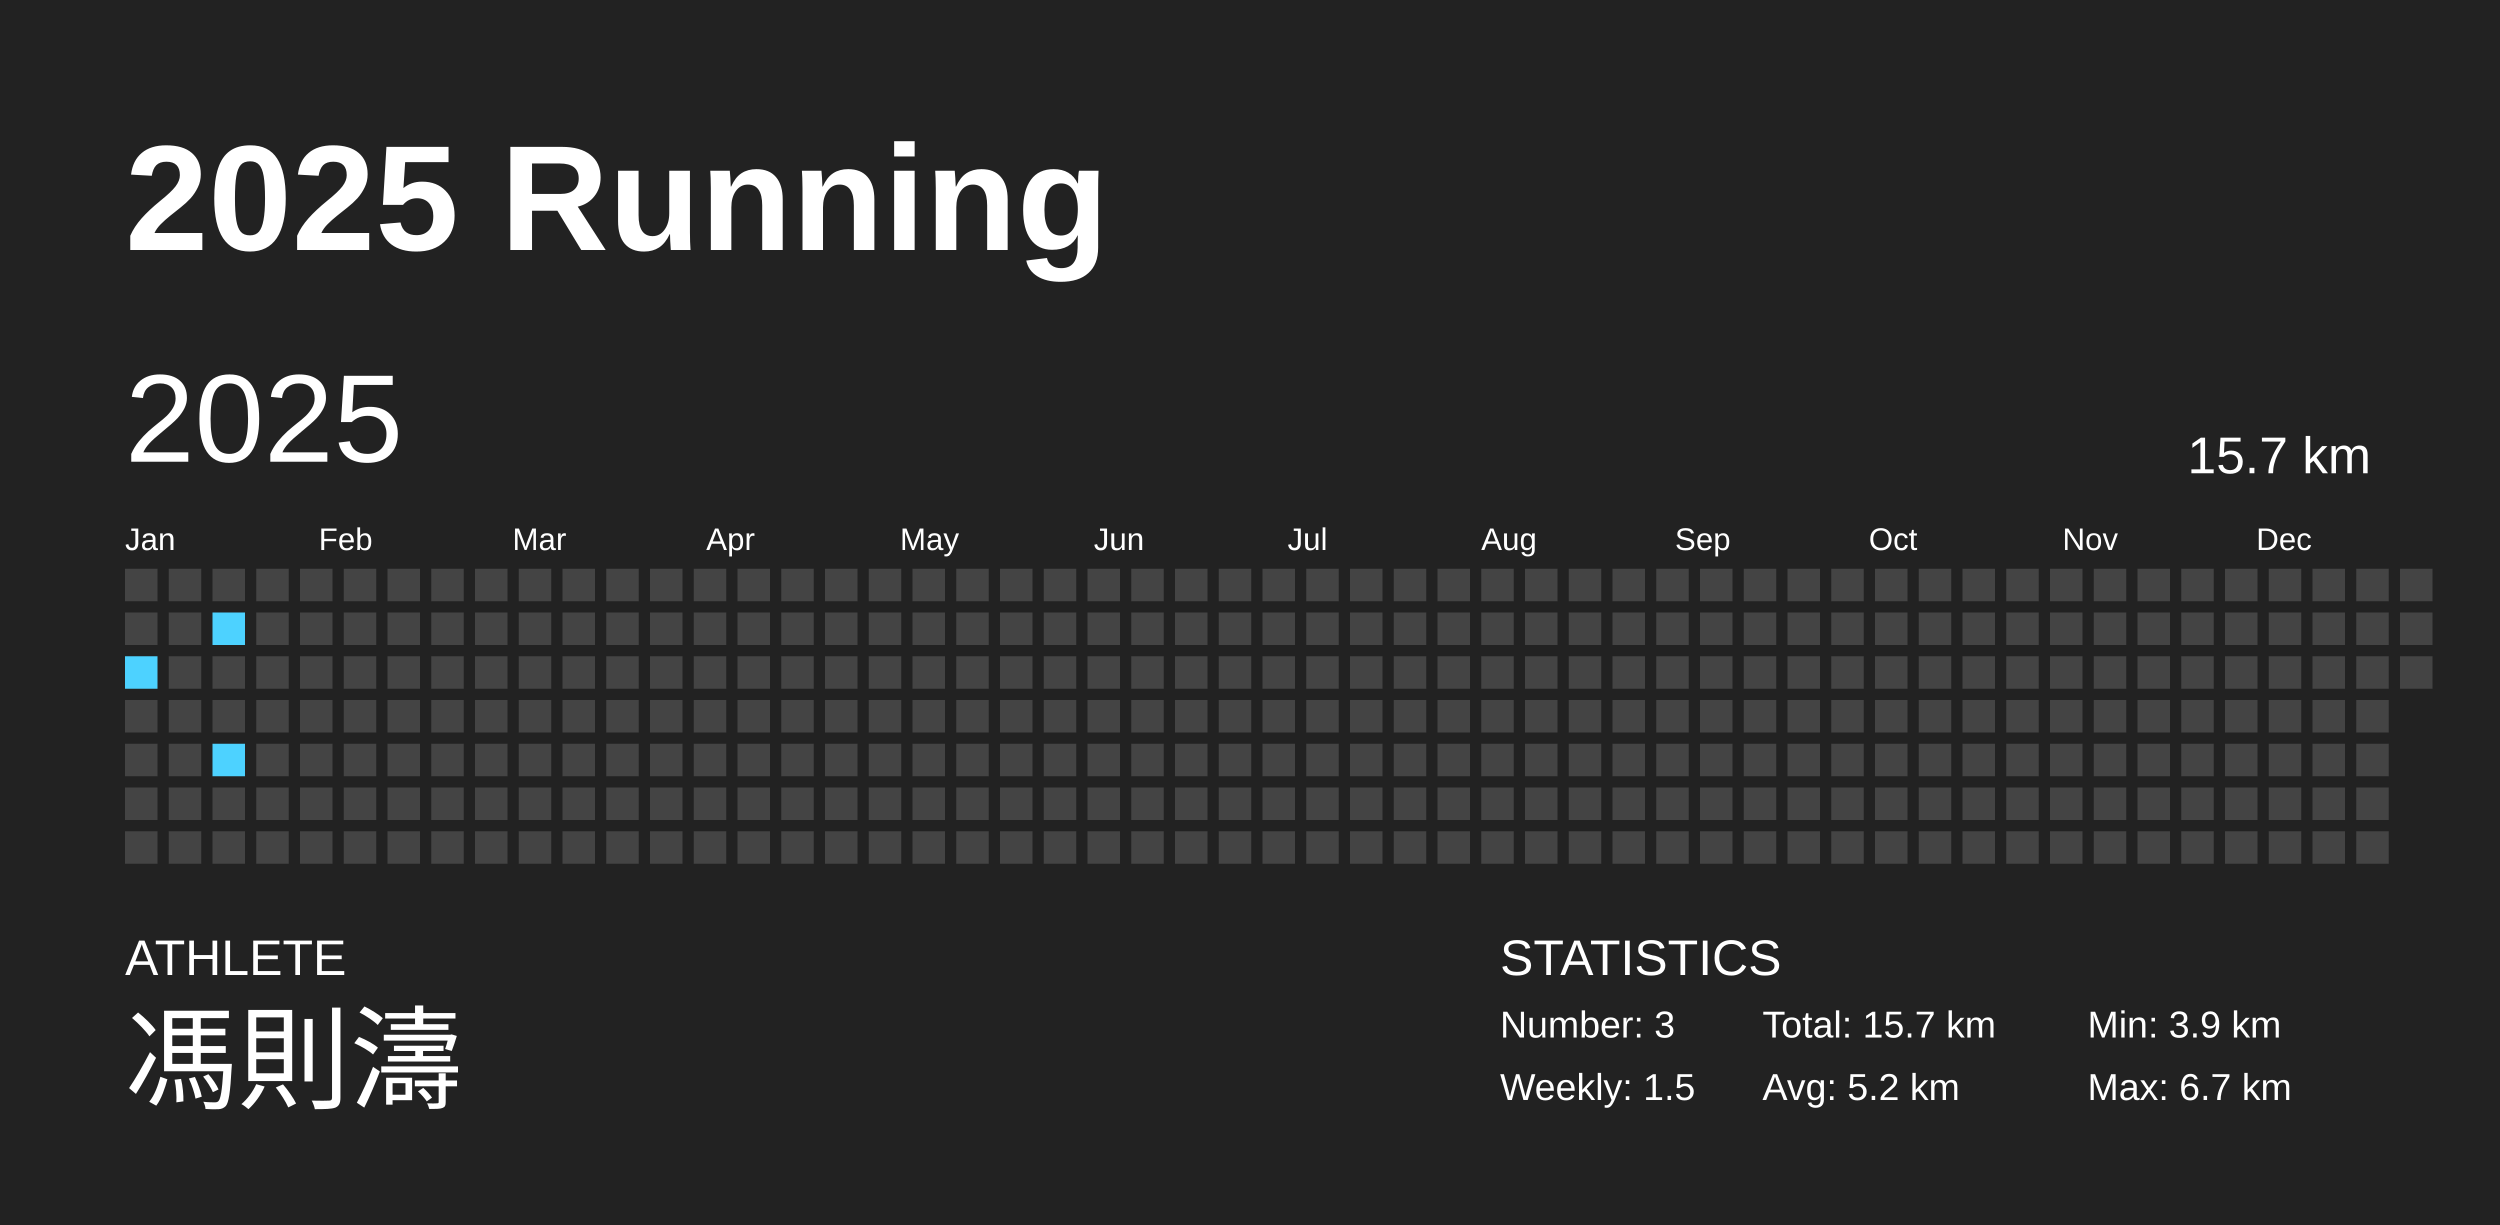
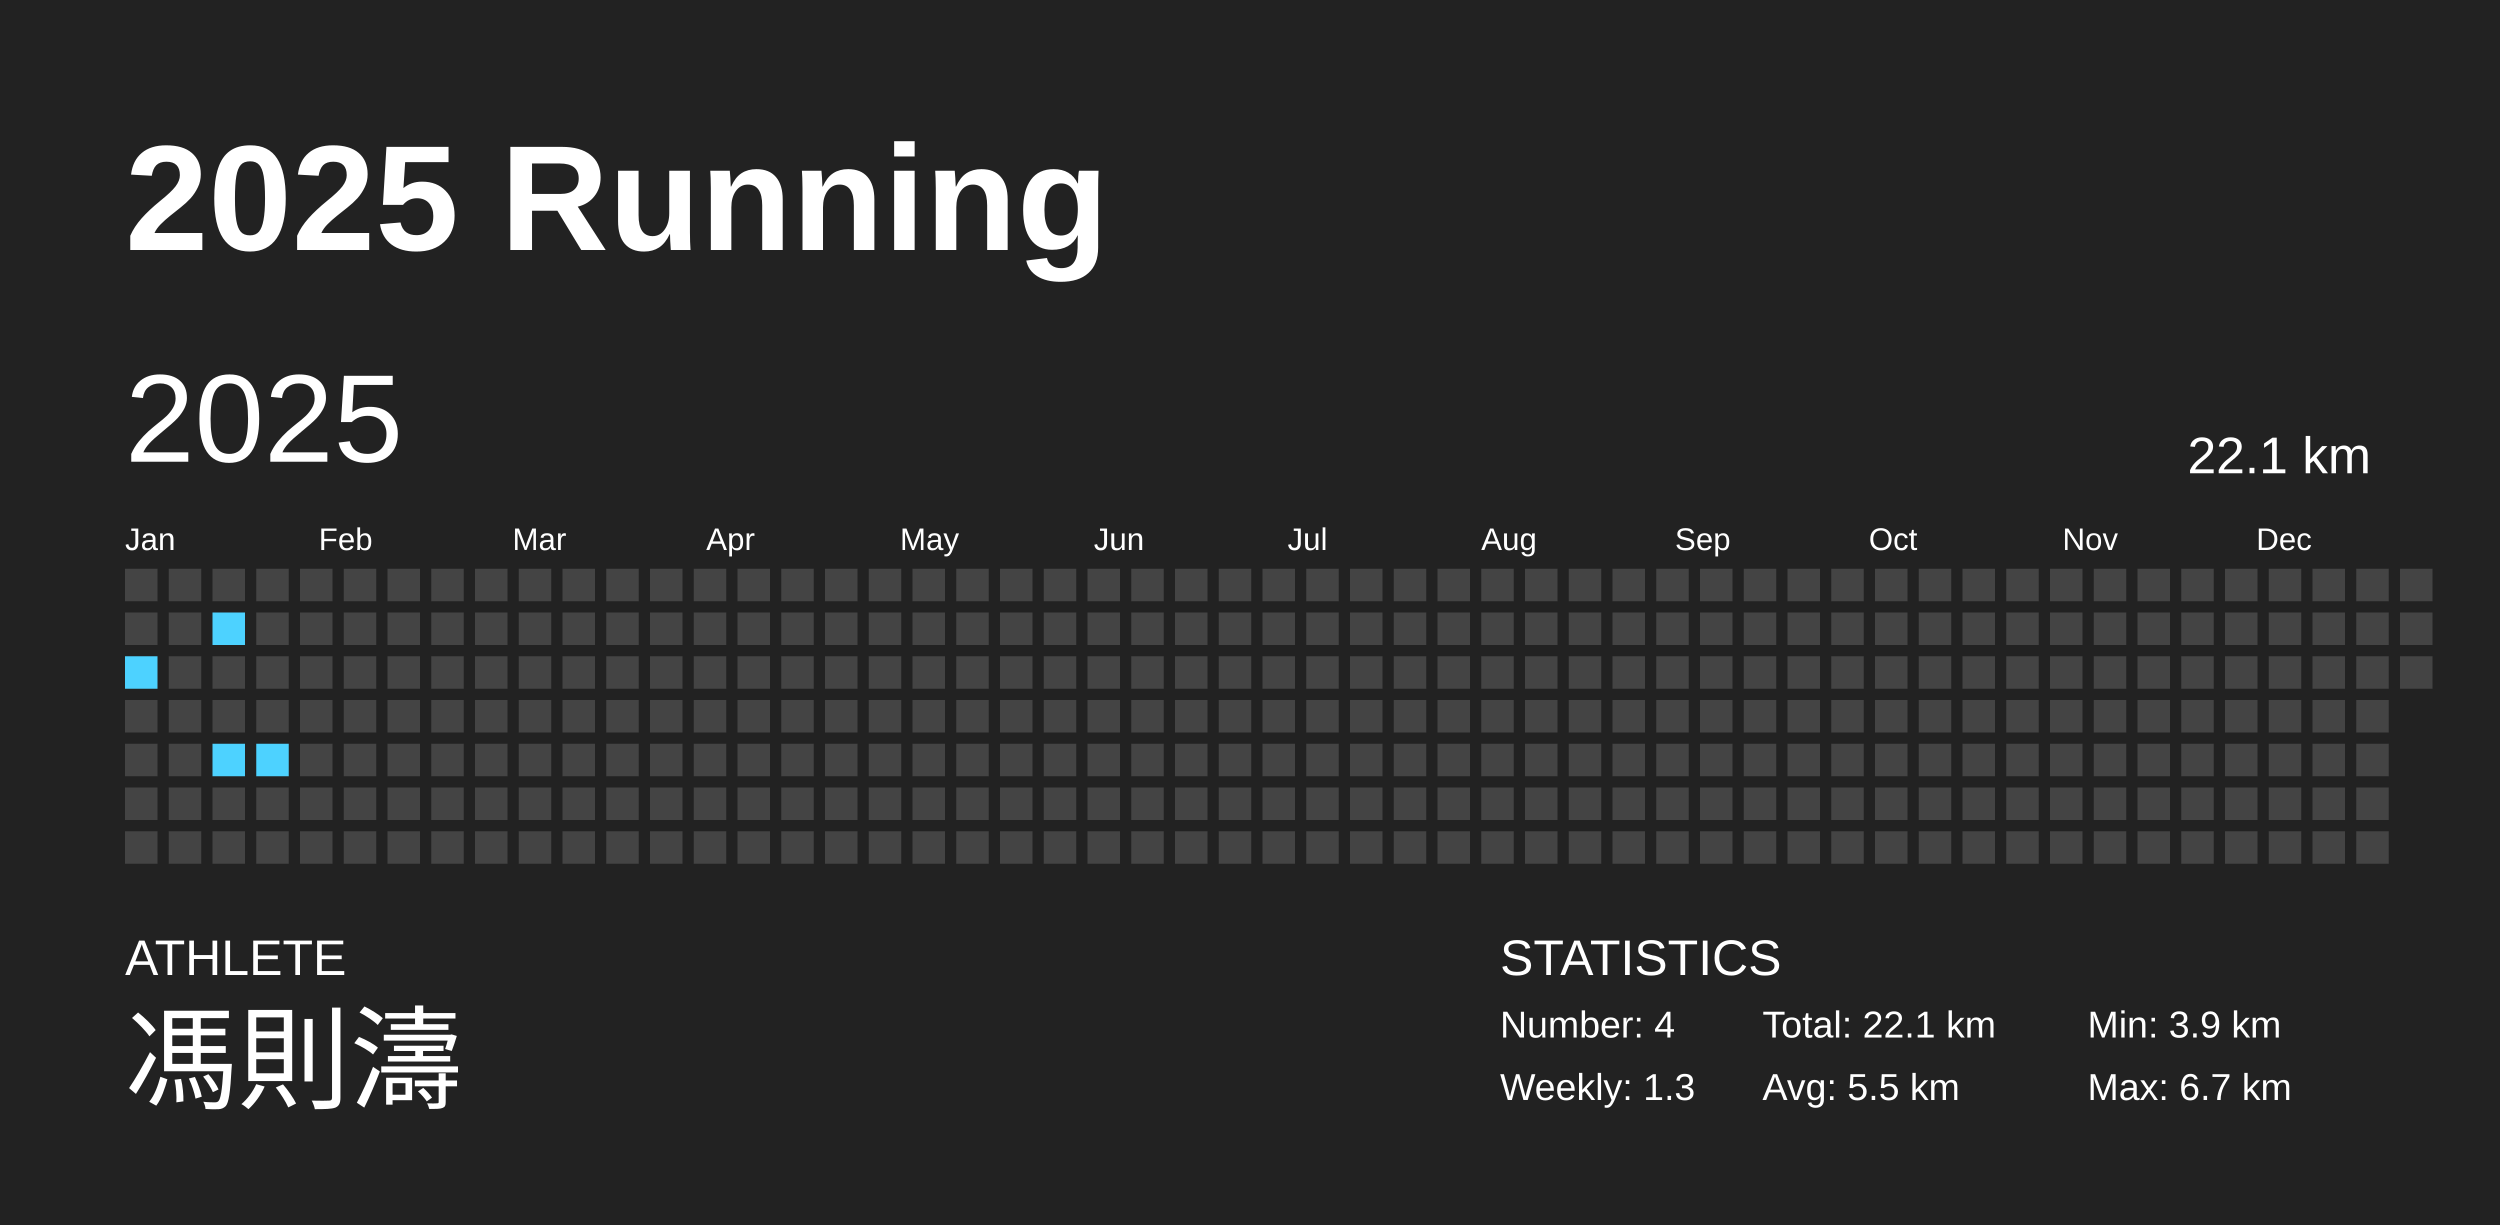
<svg xmlns="http://www.w3.org/2000/svg" baseProfile="full" height="98mm" version="1.1" viewBox="0,0,200,98" width="200mm">
  <defs />
  <rect fill="#222222" height="98" width="200" x="0" y="0" />
  <text fill="#FFFFFF" style="font-size:12px; font-family:Arial; font-weight:bold;" x="10" y="20">2025 Running</text>
  <text fill="#FFFFFF" style="font-size:4px; font-family:Arial" x="10" y="78">ATHLETE</text>
  <text fill="#FFFFFF" style="font-size:9px; font-family:Arial" x="10" y="88">馮則濤</text>
  <text fill="#FFFFFF" style="font-size:4px; font-family:Arial" x="120" y="78">STATISTICS</text>
-   <text fill="#FFFFFF" style="font-size:3px; font-family:Arial" x="120" y="83">Number: 3</text>
-   <text fill="#FFFFFF" style="font-size:3px; font-family:Arial" x="120" y="88">Weekly: 1.5</text>
-   <text fill="#FFFFFF" style="font-size:3px; font-family:Arial" x="141" y="83">Total: 15.7 km</text>
-   <text fill="#FFFFFF" style="font-size:3px; font-family:Arial" x="141" y="88">Avg: 5.2 km</text>
+   <text fill="#FFFFFF" style="font-size:3px; font-family:Arial" x="120" y="83">Number: 4</text>
+   <text fill="#FFFFFF" style="font-size:3px; font-family:Arial" x="120" y="88">Weekly: 1.3</text>
+   <text fill="#FFFFFF" style="font-size:3px; font-family:Arial" x="141" y="83">Total: 22.1 km</text>
+   <text fill="#FFFFFF" style="font-size:3px; font-family:Arial" x="141" y="88">Avg: 5.5 km</text>
  <text fill="#FFFFFF" style="font-size:3px; font-family:Arial" x="167" y="83">Min: 3.9 km</text>
  <text fill="#FFFFFF" style="font-size:3px; font-family:Arial" x="167" y="88">Max: 6.7 km</text>
  <text dominant-baseline="hanging" fill="#FFFFFF" style="font-size:10.0px; font-family:Arial;" x="10" y="30">2025</text>
-   <text dominant-baseline="hanging" fill="#FFFFFF" style="font-size:4.125px; font-family:Arial;" x="175" y="35">15.7 km</text>
+   <text dominant-baseline="hanging" fill="#FFFFFF" style="font-size:4.125px; font-family:Arial;" x="175" y="35">22.1 km</text>
  <text fill="#FFFFFF" style="font-size:2.5px; font-family:Arial" x="10.0" y="44">Jan</text>
  <text fill="#FFFFFF" style="font-size:2.5px; font-family:Arial" x="25.5" y="44">Feb</text>
  <text fill="#FFFFFF" style="font-size:2.5px; font-family:Arial" x="41.0" y="44">Mar</text>
  <text fill="#FFFFFF" style="font-size:2.5px; font-family:Arial" x="56.5" y="44">Apr</text>
  <text fill="#FFFFFF" style="font-size:2.5px; font-family:Arial" x="72.0" y="44">May</text>
  <text fill="#FFFFFF" style="font-size:2.5px; font-family:Arial" x="87.5" y="44">Jun</text>
  <text fill="#FFFFFF" style="font-size:2.5px; font-family:Arial" x="103.0" y="44">Jul</text>
  <text fill="#FFFFFF" style="font-size:2.5px; font-family:Arial" x="118.5" y="44">Aug</text>
  <text fill="#FFFFFF" style="font-size:2.5px; font-family:Arial" x="134.0" y="44">Sep</text>
  <text fill="#FFFFFF" style="font-size:2.5px; font-family:Arial" x="149.5" y="44">Oct</text>
  <text fill="#FFFFFF" style="font-size:2.5px; font-family:Arial" x="165.0" y="44">Nov</text>
  <text fill="#FFFFFF" style="font-size:2.5px; font-family:Arial" x="180.5" y="44">Dec</text>
  <rect fill="#444444" height="2.6" width="2.6" x="10.0" y="45.5" />
  <rect fill="#444444" height="2.6" width="2.6" x="10.0" y="49.0" />
  <rect fill="#4dd2ff" height="2.6" width="2.6" x="10.0" y="52.5" />
  <rect fill="#444444" height="2.6" width="2.6" x="10.0" y="56.0" />
  <rect fill="#444444" height="2.6" width="2.6" x="10.0" y="59.5" />
  <rect fill="#444444" height="2.6" width="2.6" x="10.0" y="63.0" />
  <rect fill="#444444" height="2.6" width="2.6" x="10.0" y="66.5" />
  <rect fill="#444444" height="2.6" width="2.6" x="13.5" y="45.5" />
  <rect fill="#444444" height="2.6" width="2.6" x="13.5" y="49.0" />
  <rect fill="#444444" height="2.6" width="2.6" x="13.5" y="52.5" />
  <rect fill="#444444" height="2.6" width="2.6" x="13.5" y="56.0" />
  <rect fill="#444444" height="2.6" width="2.6" x="13.5" y="59.5" />
  <rect fill="#444444" height="2.6" width="2.6" x="13.5" y="63.0" />
  <rect fill="#444444" height="2.6" width="2.6" x="13.5" y="66.5" />
  <rect fill="#444444" height="2.6" width="2.6" x="17.0" y="45.5" />
  <rect fill="#4dd2ff" height="2.6" width="2.6" x="17.0" y="49.0" />
  <rect fill="#444444" height="2.6" width="2.6" x="17.0" y="52.5" />
  <rect fill="#444444" height="2.6" width="2.6" x="17.0" y="56.0" />
  <rect fill="#4dd2ff" height="2.6" width="2.6" x="17.0" y="59.5" />
  <rect fill="#444444" height="2.6" width="2.6" x="17.0" y="63.0" />
  <rect fill="#444444" height="2.6" width="2.6" x="17.0" y="66.5" />
  <rect fill="#444444" height="2.6" width="2.6" x="20.5" y="45.5" />
  <rect fill="#444444" height="2.6" width="2.6" x="20.5" y="49.0" />
  <rect fill="#444444" height="2.6" width="2.6" x="20.5" y="52.5" />
  <rect fill="#444444" height="2.6" width="2.6" x="20.5" y="56.0" />
-   <rect fill="#444444" height="2.6" width="2.6" x="20.5" y="59.5" />
+   <rect fill="#4dd2ff" height="2.6" width="2.6" x="20.5" y="59.5" />
  <rect fill="#444444" height="2.6" width="2.6" x="20.5" y="63.0" />
  <rect fill="#444444" height="2.6" width="2.6" x="20.5" y="66.5" />
  <rect fill="#444444" height="2.6" width="2.6" x="24.0" y="45.5" />
  <rect fill="#444444" height="2.6" width="2.6" x="24.0" y="49.0" />
  <rect fill="#444444" height="2.6" width="2.6" x="24.0" y="52.5" />
  <rect fill="#444444" height="2.6" width="2.6" x="24.0" y="56.0" />
  <rect fill="#444444" height="2.6" width="2.6" x="24.0" y="59.5" />
  <rect fill="#444444" height="2.6" width="2.6" x="24.0" y="63.0" />
  <rect fill="#444444" height="2.6" width="2.6" x="24.0" y="66.5" />
  <rect fill="#444444" height="2.6" width="2.6" x="27.5" y="45.5" />
  <rect fill="#444444" height="2.6" width="2.6" x="27.5" y="49.0" />
  <rect fill="#444444" height="2.6" width="2.6" x="27.5" y="52.5" />
  <rect fill="#444444" height="2.6" width="2.6" x="27.5" y="56.0" />
  <rect fill="#444444" height="2.6" width="2.6" x="27.5" y="59.5" />
  <rect fill="#444444" height="2.6" width="2.6" x="27.5" y="63.0" />
  <rect fill="#444444" height="2.6" width="2.6" x="27.5" y="66.5" />
  <rect fill="#444444" height="2.6" width="2.6" x="31.0" y="45.5" />
  <rect fill="#444444" height="2.6" width="2.6" x="31.0" y="49.0" />
  <rect fill="#444444" height="2.6" width="2.6" x="31.0" y="52.5" />
  <rect fill="#444444" height="2.6" width="2.6" x="31.0" y="56.0" />
  <rect fill="#444444" height="2.6" width="2.6" x="31.0" y="59.5" />
  <rect fill="#444444" height="2.6" width="2.6" x="31.0" y="63.0" />
  <rect fill="#444444" height="2.6" width="2.6" x="31.0" y="66.5" />
  <rect fill="#444444" height="2.6" width="2.6" x="34.5" y="45.5" />
  <rect fill="#444444" height="2.6" width="2.6" x="34.5" y="49.0" />
  <rect fill="#444444" height="2.6" width="2.6" x="34.5" y="52.5" />
  <rect fill="#444444" height="2.6" width="2.6" x="34.5" y="56.0" />
  <rect fill="#444444" height="2.6" width="2.6" x="34.5" y="59.5" />
  <rect fill="#444444" height="2.6" width="2.6" x="34.5" y="63.0" />
  <rect fill="#444444" height="2.6" width="2.6" x="34.5" y="66.5" />
  <rect fill="#444444" height="2.6" width="2.6" x="38.0" y="45.5" />
  <rect fill="#444444" height="2.6" width="2.6" x="38.0" y="49.0" />
  <rect fill="#444444" height="2.6" width="2.6" x="38.0" y="52.5" />
  <rect fill="#444444" height="2.6" width="2.6" x="38.0" y="56.0" />
  <rect fill="#444444" height="2.6" width="2.6" x="38.0" y="59.5" />
  <rect fill="#444444" height="2.6" width="2.6" x="38.0" y="63.0" />
  <rect fill="#444444" height="2.6" width="2.6" x="38.0" y="66.5" />
  <rect fill="#444444" height="2.6" width="2.6" x="41.5" y="45.5" />
  <rect fill="#444444" height="2.6" width="2.6" x="41.5" y="49.0" />
  <rect fill="#444444" height="2.6" width="2.6" x="41.5" y="52.5" />
  <rect fill="#444444" height="2.6" width="2.6" x="41.5" y="56.0" />
  <rect fill="#444444" height="2.6" width="2.6" x="41.5" y="59.5" />
  <rect fill="#444444" height="2.6" width="2.6" x="41.5" y="63.0" />
  <rect fill="#444444" height="2.6" width="2.6" x="41.5" y="66.5" />
  <rect fill="#444444" height="2.6" width="2.6" x="45.0" y="45.5" />
  <rect fill="#444444" height="2.6" width="2.6" x="45.0" y="49.0" />
  <rect fill="#444444" height="2.6" width="2.6" x="45.0" y="52.5" />
  <rect fill="#444444" height="2.6" width="2.6" x="45.0" y="56.0" />
  <rect fill="#444444" height="2.6" width="2.6" x="45.0" y="59.5" />
  <rect fill="#444444" height="2.6" width="2.6" x="45.0" y="63.0" />
  <rect fill="#444444" height="2.6" width="2.6" x="45.0" y="66.5" />
  <rect fill="#444444" height="2.6" width="2.6" x="48.5" y="45.5" />
  <rect fill="#444444" height="2.6" width="2.6" x="48.5" y="49.0" />
  <rect fill="#444444" height="2.6" width="2.6" x="48.5" y="52.5" />
  <rect fill="#444444" height="2.6" width="2.6" x="48.5" y="56.0" />
  <rect fill="#444444" height="2.6" width="2.6" x="48.5" y="59.5" />
  <rect fill="#444444" height="2.6" width="2.6" x="48.5" y="63.0" />
  <rect fill="#444444" height="2.6" width="2.6" x="48.5" y="66.5" />
  <rect fill="#444444" height="2.6" width="2.6" x="52.0" y="45.5" />
  <rect fill="#444444" height="2.6" width="2.6" x="52.0" y="49.0" />
  <rect fill="#444444" height="2.6" width="2.6" x="52.0" y="52.5" />
  <rect fill="#444444" height="2.6" width="2.6" x="52.0" y="56.0" />
  <rect fill="#444444" height="2.6" width="2.6" x="52.0" y="59.5" />
  <rect fill="#444444" height="2.6" width="2.6" x="52.0" y="63.0" />
  <rect fill="#444444" height="2.6" width="2.6" x="52.0" y="66.5" />
  <rect fill="#444444" height="2.6" width="2.6" x="55.5" y="45.5" />
  <rect fill="#444444" height="2.6" width="2.6" x="55.5" y="49.0" />
  <rect fill="#444444" height="2.6" width="2.6" x="55.5" y="52.5" />
  <rect fill="#444444" height="2.6" width="2.6" x="55.5" y="56.0" />
  <rect fill="#444444" height="2.6" width="2.6" x="55.5" y="59.5" />
  <rect fill="#444444" height="2.6" width="2.6" x="55.5" y="63.0" />
  <rect fill="#444444" height="2.6" width="2.6" x="55.5" y="66.5" />
  <rect fill="#444444" height="2.6" width="2.6" x="59.0" y="45.5" />
  <rect fill="#444444" height="2.6" width="2.6" x="59.0" y="49.0" />
  <rect fill="#444444" height="2.6" width="2.6" x="59.0" y="52.5" />
  <rect fill="#444444" height="2.6" width="2.6" x="59.0" y="56.0" />
  <rect fill="#444444" height="2.6" width="2.6" x="59.0" y="59.5" />
  <rect fill="#444444" height="2.6" width="2.6" x="59.0" y="63.0" />
  <rect fill="#444444" height="2.6" width="2.6" x="59.0" y="66.5" />
  <rect fill="#444444" height="2.6" width="2.6" x="62.5" y="45.5" />
  <rect fill="#444444" height="2.6" width="2.6" x="62.5" y="49.0" />
  <rect fill="#444444" height="2.6" width="2.6" x="62.5" y="52.5" />
  <rect fill="#444444" height="2.6" width="2.6" x="62.5" y="56.0" />
  <rect fill="#444444" height="2.6" width="2.6" x="62.5" y="59.5" />
  <rect fill="#444444" height="2.6" width="2.6" x="62.5" y="63.0" />
  <rect fill="#444444" height="2.6" width="2.6" x="62.5" y="66.5" />
  <rect fill="#444444" height="2.6" width="2.6" x="66.0" y="45.5" />
  <rect fill="#444444" height="2.6" width="2.6" x="66.0" y="49.0" />
  <rect fill="#444444" height="2.6" width="2.6" x="66.0" y="52.5" />
  <rect fill="#444444" height="2.6" width="2.6" x="66.0" y="56.0" />
  <rect fill="#444444" height="2.6" width="2.6" x="66.0" y="59.5" />
  <rect fill="#444444" height="2.6" width="2.6" x="66.0" y="63.0" />
  <rect fill="#444444" height="2.6" width="2.6" x="66.0" y="66.5" />
  <rect fill="#444444" height="2.6" width="2.6" x="69.5" y="45.5" />
  <rect fill="#444444" height="2.6" width="2.6" x="69.5" y="49.0" />
  <rect fill="#444444" height="2.6" width="2.6" x="69.5" y="52.5" />
  <rect fill="#444444" height="2.6" width="2.6" x="69.5" y="56.0" />
  <rect fill="#444444" height="2.6" width="2.6" x="69.5" y="59.5" />
  <rect fill="#444444" height="2.6" width="2.6" x="69.5" y="63.0" />
  <rect fill="#444444" height="2.6" width="2.6" x="69.5" y="66.5" />
  <rect fill="#444444" height="2.6" width="2.6" x="73.0" y="45.5" />
  <rect fill="#444444" height="2.6" width="2.6" x="73.0" y="49.0" />
  <rect fill="#444444" height="2.6" width="2.6" x="73.0" y="52.5" />
  <rect fill="#444444" height="2.6" width="2.6" x="73.0" y="56.0" />
  <rect fill="#444444" height="2.6" width="2.6" x="73.0" y="59.5" />
  <rect fill="#444444" height="2.6" width="2.6" x="73.0" y="63.0" />
  <rect fill="#444444" height="2.6" width="2.6" x="73.0" y="66.5" />
  <rect fill="#444444" height="2.6" width="2.6" x="76.5" y="45.5" />
  <rect fill="#444444" height="2.6" width="2.6" x="76.5" y="49.0" />
  <rect fill="#444444" height="2.6" width="2.6" x="76.5" y="52.5" />
  <rect fill="#444444" height="2.6" width="2.6" x="76.5" y="56.0" />
  <rect fill="#444444" height="2.6" width="2.6" x="76.5" y="59.5" />
  <rect fill="#444444" height="2.6" width="2.6" x="76.5" y="63.0" />
  <rect fill="#444444" height="2.6" width="2.6" x="76.5" y="66.5" />
  <rect fill="#444444" height="2.6" width="2.6" x="80.0" y="45.5" />
  <rect fill="#444444" height="2.6" width="2.6" x="80.0" y="49.0" />
  <rect fill="#444444" height="2.6" width="2.6" x="80.0" y="52.5" />
  <rect fill="#444444" height="2.6" width="2.6" x="80.0" y="56.0" />
  <rect fill="#444444" height="2.6" width="2.6" x="80.0" y="59.5" />
  <rect fill="#444444" height="2.6" width="2.6" x="80.0" y="63.0" />
  <rect fill="#444444" height="2.6" width="2.6" x="80.0" y="66.5" />
  <rect fill="#444444" height="2.6" width="2.6" x="83.5" y="45.5" />
  <rect fill="#444444" height="2.6" width="2.6" x="83.5" y="49.0" />
  <rect fill="#444444" height="2.6" width="2.6" x="83.5" y="52.5" />
  <rect fill="#444444" height="2.6" width="2.6" x="83.5" y="56.0" />
  <rect fill="#444444" height="2.6" width="2.6" x="83.5" y="59.5" />
  <rect fill="#444444" height="2.6" width="2.6" x="83.5" y="63.0" />
  <rect fill="#444444" height="2.6" width="2.6" x="83.5" y="66.5" />
  <rect fill="#444444" height="2.6" width="2.6" x="87.0" y="45.5" />
  <rect fill="#444444" height="2.6" width="2.6" x="87.0" y="49.0" />
  <rect fill="#444444" height="2.6" width="2.6" x="87.0" y="52.5" />
  <rect fill="#444444" height="2.6" width="2.6" x="87.0" y="56.0" />
  <rect fill="#444444" height="2.6" width="2.6" x="87.0" y="59.5" />
  <rect fill="#444444" height="2.6" width="2.6" x="87.0" y="63.0" />
  <rect fill="#444444" height="2.6" width="2.6" x="87.0" y="66.5" />
  <rect fill="#444444" height="2.6" width="2.6" x="90.5" y="45.5" />
  <rect fill="#444444" height="2.6" width="2.6" x="90.5" y="49.0" />
  <rect fill="#444444" height="2.6" width="2.6" x="90.5" y="52.5" />
  <rect fill="#444444" height="2.6" width="2.6" x="90.5" y="56.0" />
  <rect fill="#444444" height="2.6" width="2.6" x="90.5" y="59.5" />
  <rect fill="#444444" height="2.6" width="2.6" x="90.5" y="63.0" />
  <rect fill="#444444" height="2.6" width="2.6" x="90.5" y="66.5" />
  <rect fill="#444444" height="2.6" width="2.6" x="94.0" y="45.5" />
  <rect fill="#444444" height="2.6" width="2.6" x="94.0" y="49.0" />
  <rect fill="#444444" height="2.6" width="2.6" x="94.0" y="52.5" />
  <rect fill="#444444" height="2.6" width="2.6" x="94.0" y="56.0" />
  <rect fill="#444444" height="2.6" width="2.6" x="94.0" y="59.5" />
  <rect fill="#444444" height="2.6" width="2.6" x="94.0" y="63.0" />
  <rect fill="#444444" height="2.6" width="2.6" x="94.0" y="66.5" />
  <rect fill="#444444" height="2.6" width="2.6" x="97.5" y="45.5" />
  <rect fill="#444444" height="2.6" width="2.6" x="97.5" y="49.0" />
  <rect fill="#444444" height="2.6" width="2.6" x="97.5" y="52.5" />
  <rect fill="#444444" height="2.6" width="2.6" x="97.5" y="56.0" />
  <rect fill="#444444" height="2.6" width="2.6" x="97.5" y="59.5" />
  <rect fill="#444444" height="2.6" width="2.6" x="97.5" y="63.0" />
  <rect fill="#444444" height="2.6" width="2.6" x="97.5" y="66.5" />
  <rect fill="#444444" height="2.6" width="2.6" x="101.0" y="45.5" />
  <rect fill="#444444" height="2.6" width="2.6" x="101.0" y="49.0" />
  <rect fill="#444444" height="2.6" width="2.6" x="101.0" y="52.5" />
  <rect fill="#444444" height="2.6" width="2.6" x="101.0" y="56.0" />
  <rect fill="#444444" height="2.6" width="2.6" x="101.0" y="59.5" />
  <rect fill="#444444" height="2.6" width="2.6" x="101.0" y="63.0" />
  <rect fill="#444444" height="2.6" width="2.6" x="101.0" y="66.5" />
  <rect fill="#444444" height="2.6" width="2.6" x="104.5" y="45.5" />
  <rect fill="#444444" height="2.6" width="2.6" x="104.5" y="49.0" />
  <rect fill="#444444" height="2.6" width="2.6" x="104.5" y="52.5" />
  <rect fill="#444444" height="2.6" width="2.6" x="104.5" y="56.0" />
  <rect fill="#444444" height="2.6" width="2.6" x="104.5" y="59.5" />
  <rect fill="#444444" height="2.6" width="2.6" x="104.5" y="63.0" />
  <rect fill="#444444" height="2.6" width="2.6" x="104.5" y="66.5" />
  <rect fill="#444444" height="2.6" width="2.6" x="108.0" y="45.5" />
  <rect fill="#444444" height="2.6" width="2.6" x="108.0" y="49.0" />
  <rect fill="#444444" height="2.6" width="2.6" x="108.0" y="52.5" />
  <rect fill="#444444" height="2.6" width="2.6" x="108.0" y="56.0" />
  <rect fill="#444444" height="2.6" width="2.6" x="108.0" y="59.5" />
  <rect fill="#444444" height="2.6" width="2.6" x="108.0" y="63.0" />
  <rect fill="#444444" height="2.6" width="2.6" x="108.0" y="66.5" />
  <rect fill="#444444" height="2.6" width="2.6" x="111.5" y="45.5" />
  <rect fill="#444444" height="2.6" width="2.6" x="111.5" y="49.0" />
  <rect fill="#444444" height="2.6" width="2.6" x="111.5" y="52.5" />
  <rect fill="#444444" height="2.6" width="2.6" x="111.5" y="56.0" />
  <rect fill="#444444" height="2.6" width="2.6" x="111.5" y="59.5" />
  <rect fill="#444444" height="2.6" width="2.6" x="111.5" y="63.0" />
  <rect fill="#444444" height="2.6" width="2.6" x="111.5" y="66.5" />
  <rect fill="#444444" height="2.6" width="2.6" x="115.0" y="45.5" />
  <rect fill="#444444" height="2.6" width="2.6" x="115.0" y="49.0" />
  <rect fill="#444444" height="2.6" width="2.6" x="115.0" y="52.5" />
  <rect fill="#444444" height="2.6" width="2.6" x="115.0" y="56.0" />
  <rect fill="#444444" height="2.6" width="2.6" x="115.0" y="59.5" />
  <rect fill="#444444" height="2.6" width="2.6" x="115.0" y="63.0" />
  <rect fill="#444444" height="2.6" width="2.6" x="115.0" y="66.5" />
  <rect fill="#444444" height="2.6" width="2.6" x="118.5" y="45.5" />
  <rect fill="#444444" height="2.6" width="2.6" x="118.5" y="49.0" />
  <rect fill="#444444" height="2.6" width="2.6" x="118.5" y="52.5" />
  <rect fill="#444444" height="2.6" width="2.6" x="118.5" y="56.0" />
  <rect fill="#444444" height="2.6" width="2.6" x="118.5" y="59.5" />
  <rect fill="#444444" height="2.6" width="2.6" x="118.5" y="63.0" />
  <rect fill="#444444" height="2.6" width="2.6" x="118.5" y="66.5" />
  <rect fill="#444444" height="2.6" width="2.6" x="122.0" y="45.5" />
  <rect fill="#444444" height="2.6" width="2.6" x="122.0" y="49.0" />
  <rect fill="#444444" height="2.6" width="2.6" x="122.0" y="52.5" />
  <rect fill="#444444" height="2.6" width="2.6" x="122.0" y="56.0" />
  <rect fill="#444444" height="2.6" width="2.6" x="122.0" y="59.5" />
  <rect fill="#444444" height="2.6" width="2.6" x="122.0" y="63.0" />
  <rect fill="#444444" height="2.6" width="2.6" x="122.0" y="66.5" />
  <rect fill="#444444" height="2.6" width="2.6" x="125.5" y="45.5" />
  <rect fill="#444444" height="2.6" width="2.6" x="125.5" y="49.0" />
  <rect fill="#444444" height="2.6" width="2.6" x="125.5" y="52.5" />
  <rect fill="#444444" height="2.6" width="2.6" x="125.5" y="56.0" />
  <rect fill="#444444" height="2.6" width="2.6" x="125.5" y="59.5" />
  <rect fill="#444444" height="2.6" width="2.6" x="125.5" y="63.0" />
  <rect fill="#444444" height="2.6" width="2.6" x="125.5" y="66.5" />
  <rect fill="#444444" height="2.6" width="2.6" x="129.0" y="45.5" />
  <rect fill="#444444" height="2.6" width="2.6" x="129.0" y="49.0" />
  <rect fill="#444444" height="2.6" width="2.6" x="129.0" y="52.5" />
  <rect fill="#444444" height="2.6" width="2.6" x="129.0" y="56.0" />
  <rect fill="#444444" height="2.6" width="2.6" x="129.0" y="59.5" />
  <rect fill="#444444" height="2.6" width="2.6" x="129.0" y="63.0" />
  <rect fill="#444444" height="2.6" width="2.6" x="129.0" y="66.5" />
  <rect fill="#444444" height="2.6" width="2.6" x="132.5" y="45.5" />
  <rect fill="#444444" height="2.6" width="2.6" x="132.5" y="49.0" />
  <rect fill="#444444" height="2.6" width="2.6" x="132.5" y="52.5" />
  <rect fill="#444444" height="2.6" width="2.6" x="132.5" y="56.0" />
  <rect fill="#444444" height="2.6" width="2.6" x="132.5" y="59.5" />
  <rect fill="#444444" height="2.6" width="2.6" x="132.5" y="63.0" />
  <rect fill="#444444" height="2.6" width="2.6" x="132.5" y="66.5" />
  <rect fill="#444444" height="2.6" width="2.6" x="136.0" y="45.5" />
  <rect fill="#444444" height="2.6" width="2.6" x="136.0" y="49.0" />
  <rect fill="#444444" height="2.6" width="2.6" x="136.0" y="52.5" />
  <rect fill="#444444" height="2.6" width="2.6" x="136.0" y="56.0" />
  <rect fill="#444444" height="2.6" width="2.6" x="136.0" y="59.5" />
  <rect fill="#444444" height="2.6" width="2.6" x="136.0" y="63.0" />
  <rect fill="#444444" height="2.6" width="2.6" x="136.0" y="66.5" />
  <rect fill="#444444" height="2.6" width="2.6" x="139.5" y="45.5" />
  <rect fill="#444444" height="2.6" width="2.6" x="139.5" y="49.0" />
  <rect fill="#444444" height="2.6" width="2.6" x="139.5" y="52.5" />
  <rect fill="#444444" height="2.6" width="2.6" x="139.5" y="56.0" />
  <rect fill="#444444" height="2.6" width="2.6" x="139.5" y="59.5" />
  <rect fill="#444444" height="2.6" width="2.6" x="139.5" y="63.0" />
  <rect fill="#444444" height="2.6" width="2.6" x="139.5" y="66.5" />
  <rect fill="#444444" height="2.6" width="2.6" x="143.0" y="45.5" />
  <rect fill="#444444" height="2.6" width="2.6" x="143.0" y="49.0" />
  <rect fill="#444444" height="2.6" width="2.6" x="143.0" y="52.5" />
  <rect fill="#444444" height="2.6" width="2.6" x="143.0" y="56.0" />
  <rect fill="#444444" height="2.6" width="2.6" x="143.0" y="59.5" />
  <rect fill="#444444" height="2.6" width="2.6" x="143.0" y="63.0" />
  <rect fill="#444444" height="2.6" width="2.6" x="143.0" y="66.5" />
  <rect fill="#444444" height="2.6" width="2.6" x="146.5" y="45.5" />
  <rect fill="#444444" height="2.6" width="2.6" x="146.5" y="49.0" />
  <rect fill="#444444" height="2.6" width="2.6" x="146.5" y="52.5" />
  <rect fill="#444444" height="2.6" width="2.6" x="146.5" y="56.0" />
  <rect fill="#444444" height="2.6" width="2.6" x="146.5" y="59.5" />
  <rect fill="#444444" height="2.6" width="2.6" x="146.5" y="63.0" />
  <rect fill="#444444" height="2.6" width="2.6" x="146.5" y="66.5" />
  <rect fill="#444444" height="2.6" width="2.6" x="150.0" y="45.5" />
  <rect fill="#444444" height="2.6" width="2.6" x="150.0" y="49.0" />
  <rect fill="#444444" height="2.6" width="2.6" x="150.0" y="52.5" />
  <rect fill="#444444" height="2.6" width="2.6" x="150.0" y="56.0" />
  <rect fill="#444444" height="2.6" width="2.6" x="150.0" y="59.5" />
  <rect fill="#444444" height="2.6" width="2.6" x="150.0" y="63.0" />
  <rect fill="#444444" height="2.6" width="2.6" x="150.0" y="66.5" />
  <rect fill="#444444" height="2.6" width="2.6" x="153.5" y="45.5" />
  <rect fill="#444444" height="2.6" width="2.6" x="153.5" y="49.0" />
  <rect fill="#444444" height="2.6" width="2.6" x="153.5" y="52.5" />
  <rect fill="#444444" height="2.6" width="2.6" x="153.5" y="56.0" />
  <rect fill="#444444" height="2.6" width="2.6" x="153.5" y="59.5" />
  <rect fill="#444444" height="2.6" width="2.6" x="153.5" y="63.0" />
  <rect fill="#444444" height="2.6" width="2.6" x="153.5" y="66.5" />
  <rect fill="#444444" height="2.6" width="2.6" x="157.0" y="45.5" />
  <rect fill="#444444" height="2.6" width="2.6" x="157.0" y="49.0" />
  <rect fill="#444444" height="2.6" width="2.6" x="157.0" y="52.5" />
  <rect fill="#444444" height="2.6" width="2.6" x="157.0" y="56.0" />
  <rect fill="#444444" height="2.6" width="2.6" x="157.0" y="59.5" />
  <rect fill="#444444" height="2.6" width="2.6" x="157.0" y="63.0" />
  <rect fill="#444444" height="2.6" width="2.6" x="157.0" y="66.5" />
  <rect fill="#444444" height="2.6" width="2.6" x="160.5" y="45.5" />
  <rect fill="#444444" height="2.6" width="2.6" x="160.5" y="49.0" />
  <rect fill="#444444" height="2.6" width="2.6" x="160.5" y="52.5" />
  <rect fill="#444444" height="2.6" width="2.6" x="160.5" y="56.0" />
  <rect fill="#444444" height="2.6" width="2.6" x="160.5" y="59.5" />
  <rect fill="#444444" height="2.6" width="2.6" x="160.5" y="63.0" />
  <rect fill="#444444" height="2.6" width="2.6" x="160.5" y="66.5" />
  <rect fill="#444444" height="2.6" width="2.6" x="164.0" y="45.5" />
  <rect fill="#444444" height="2.6" width="2.6" x="164.0" y="49.0" />
  <rect fill="#444444" height="2.6" width="2.6" x="164.0" y="52.5" />
  <rect fill="#444444" height="2.6" width="2.6" x="164.0" y="56.0" />
  <rect fill="#444444" height="2.6" width="2.6" x="164.0" y="59.5" />
  <rect fill="#444444" height="2.6" width="2.6" x="164.0" y="63.0" />
  <rect fill="#444444" height="2.6" width="2.6" x="164.0" y="66.5" />
  <rect fill="#444444" height="2.6" width="2.6" x="167.5" y="45.5" />
  <rect fill="#444444" height="2.6" width="2.6" x="167.5" y="49.0" />
  <rect fill="#444444" height="2.6" width="2.6" x="167.5" y="52.5" />
  <rect fill="#444444" height="2.6" width="2.6" x="167.5" y="56.0" />
  <rect fill="#444444" height="2.6" width="2.6" x="167.5" y="59.5" />
  <rect fill="#444444" height="2.6" width="2.6" x="167.5" y="63.0" />
  <rect fill="#444444" height="2.6" width="2.6" x="167.5" y="66.5" />
  <rect fill="#444444" height="2.6" width="2.6" x="171.0" y="45.5" />
  <rect fill="#444444" height="2.6" width="2.6" x="171.0" y="49.0" />
  <rect fill="#444444" height="2.6" width="2.6" x="171.0" y="52.5" />
  <rect fill="#444444" height="2.6" width="2.6" x="171.0" y="56.0" />
  <rect fill="#444444" height="2.6" width="2.6" x="171.0" y="59.5" />
  <rect fill="#444444" height="2.6" width="2.6" x="171.0" y="63.0" />
  <rect fill="#444444" height="2.6" width="2.6" x="171.0" y="66.5" />
  <rect fill="#444444" height="2.6" width="2.6" x="174.5" y="45.5" />
  <rect fill="#444444" height="2.6" width="2.6" x="174.5" y="49.0" />
  <rect fill="#444444" height="2.6" width="2.6" x="174.5" y="52.5" />
  <rect fill="#444444" height="2.6" width="2.6" x="174.5" y="56.0" />
  <rect fill="#444444" height="2.6" width="2.6" x="174.5" y="59.5" />
  <rect fill="#444444" height="2.6" width="2.6" x="174.5" y="63.0" />
  <rect fill="#444444" height="2.6" width="2.6" x="174.5" y="66.5" />
  <rect fill="#444444" height="2.6" width="2.6" x="178.0" y="45.5" />
  <rect fill="#444444" height="2.6" width="2.6" x="178.0" y="49.0" />
  <rect fill="#444444" height="2.6" width="2.6" x="178.0" y="52.5" />
  <rect fill="#444444" height="2.6" width="2.6" x="178.0" y="56.0" />
  <rect fill="#444444" height="2.6" width="2.6" x="178.0" y="59.5" />
  <rect fill="#444444" height="2.6" width="2.6" x="178.0" y="63.0" />
  <rect fill="#444444" height="2.6" width="2.6" x="178.0" y="66.5" />
  <rect fill="#444444" height="2.6" width="2.6" x="181.5" y="45.5" />
  <rect fill="#444444" height="2.6" width="2.6" x="181.5" y="49.0" />
  <rect fill="#444444" height="2.6" width="2.6" x="181.5" y="52.5" />
  <rect fill="#444444" height="2.6" width="2.6" x="181.5" y="56.0" />
  <rect fill="#444444" height="2.6" width="2.6" x="181.5" y="59.5" />
  <rect fill="#444444" height="2.6" width="2.6" x="181.5" y="63.0" />
  <rect fill="#444444" height="2.6" width="2.6" x="181.5" y="66.5" />
  <rect fill="#444444" height="2.6" width="2.6" x="185.0" y="45.5" />
  <rect fill="#444444" height="2.6" width="2.6" x="185.0" y="49.0" />
  <rect fill="#444444" height="2.6" width="2.6" x="185.0" y="52.5" />
  <rect fill="#444444" height="2.6" width="2.6" x="185.0" y="56.0" />
  <rect fill="#444444" height="2.6" width="2.6" x="185.0" y="59.5" />
  <rect fill="#444444" height="2.6" width="2.6" x="185.0" y="63.0" />
  <rect fill="#444444" height="2.6" width="2.6" x="185.0" y="66.5" />
  <rect fill="#444444" height="2.6" width="2.6" x="188.5" y="45.5" />
  <rect fill="#444444" height="2.6" width="2.6" x="188.5" y="49.0" />
  <rect fill="#444444" height="2.6" width="2.6" x="188.5" y="52.5" />
  <rect fill="#444444" height="2.6" width="2.6" x="188.5" y="56.0" />
  <rect fill="#444444" height="2.6" width="2.6" x="188.5" y="59.5" />
  <rect fill="#444444" height="2.6" width="2.6" x="188.5" y="63.0" />
  <rect fill="#444444" height="2.6" width="2.6" x="188.5" y="66.5" />
  <rect fill="#444444" height="2.6" width="2.6" x="192.0" y="45.5" />
  <rect fill="#444444" height="2.6" width="2.6" x="192.0" y="49.0" />
  <rect fill="#444444" height="2.6" width="2.6" x="192.0" y="52.5" />
</svg>
